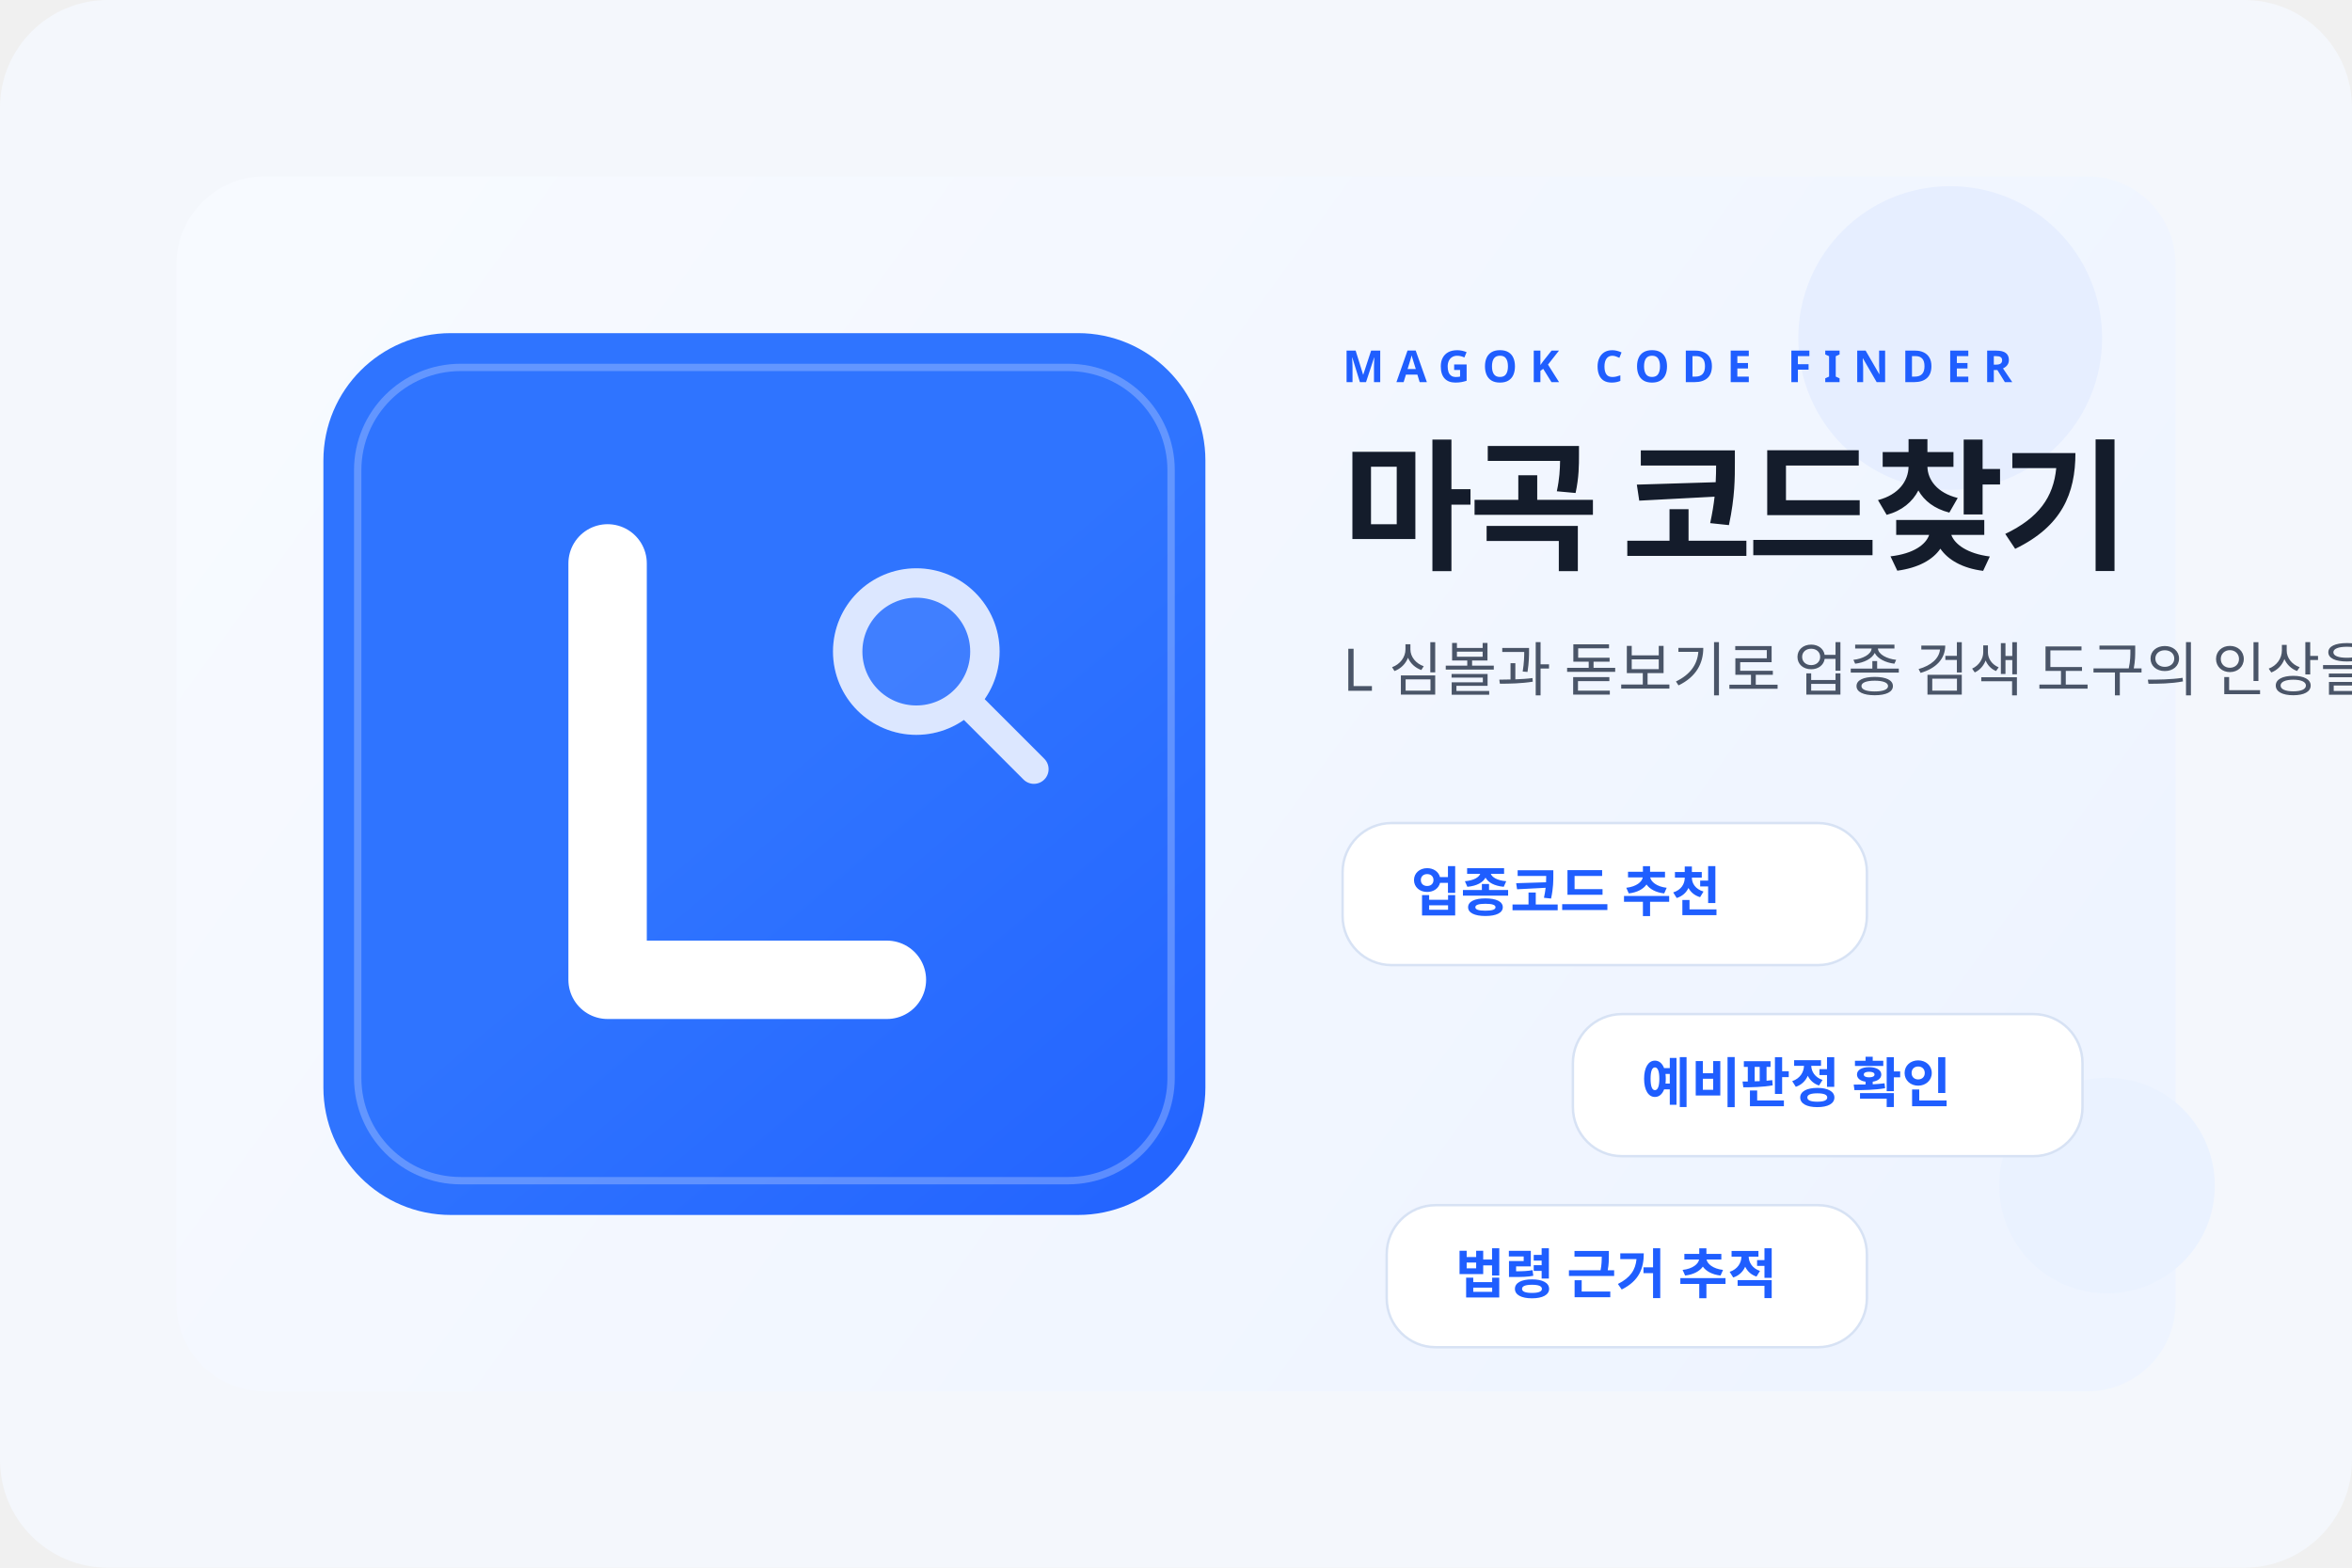
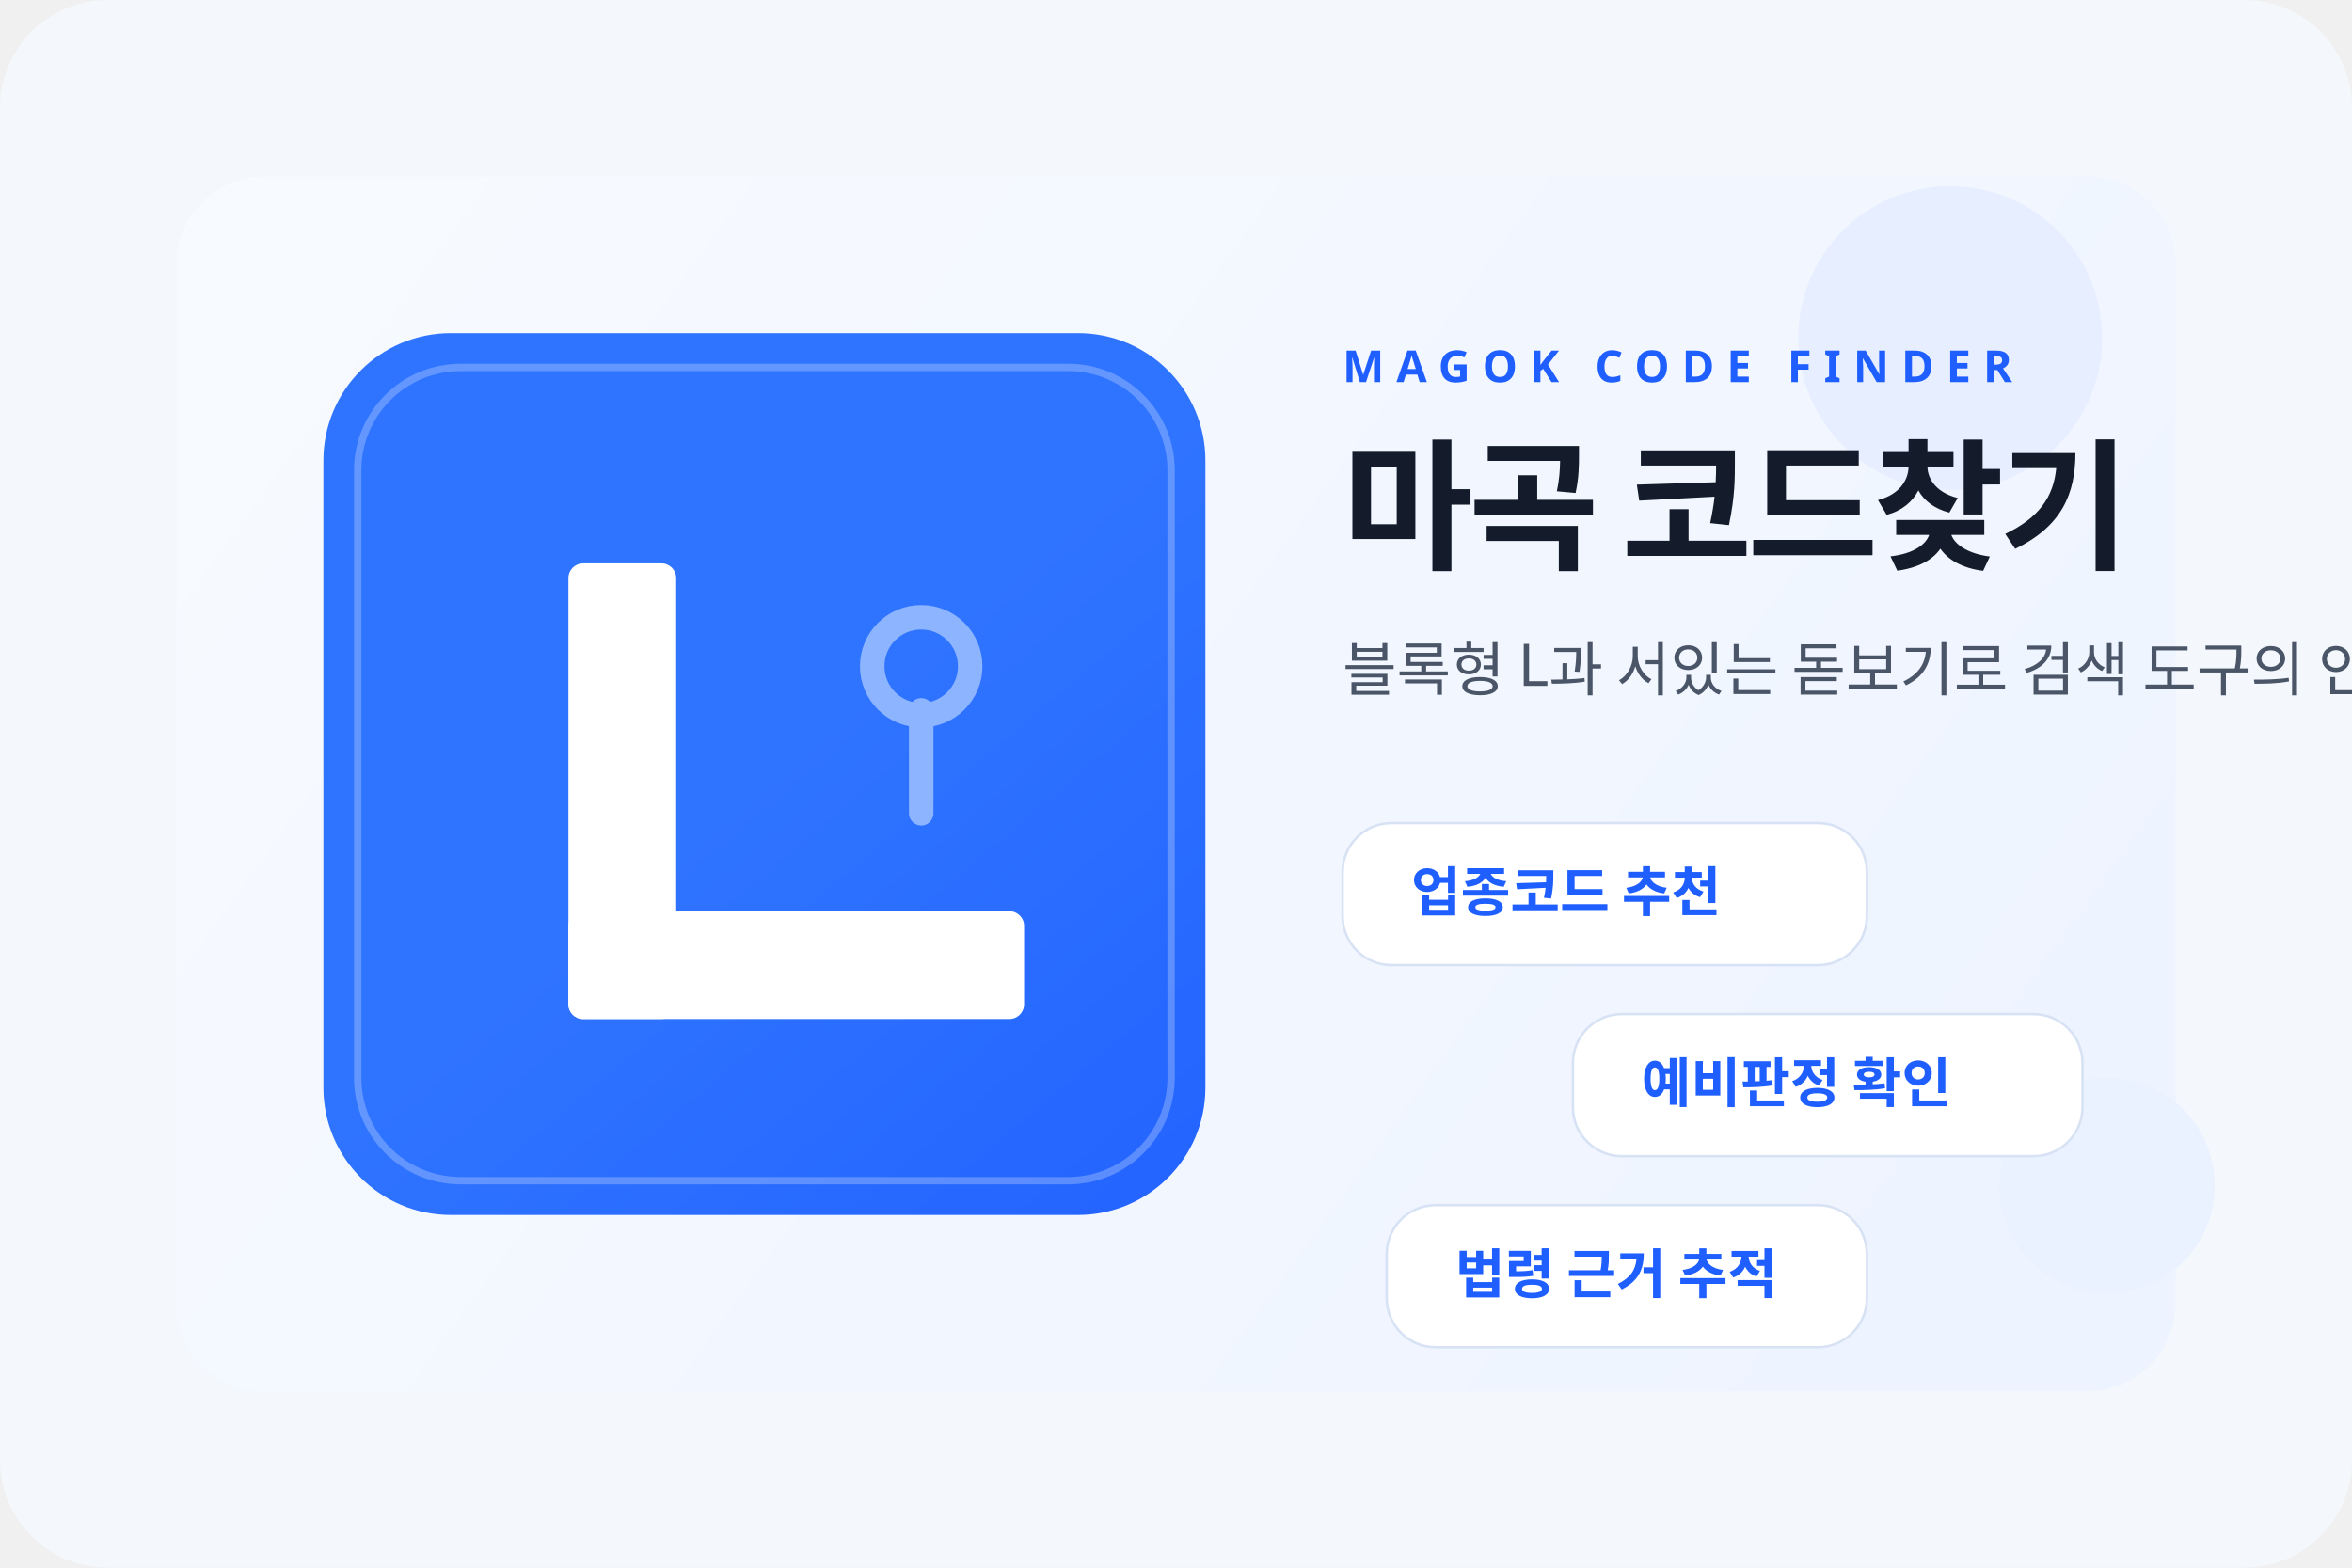
<svg xmlns="http://www.w3.org/2000/svg" viewBox="0 0 960 640" role="img" aria-label="마곡 코드찾기 일러스트">
  <defs>
    <linearGradient id="illustration-panel" x1="138" y1="84" x2="776" y2="546" gradientUnits="userSpaceOnUse">
      <stop offset="0" stop-color="#F7FAFF" />
      <stop offset="1" stop-color="#EEF4FF" />
    </linearGradient>
    <linearGradient id="illustration-badge" x1="208" y1="156" x2="422" y2="410" gradientUnits="userSpaceOnUse">
      <stop offset="0" stop-color="#2F74FF" />
      <stop offset="1" stop-color="#1F5EFF" />
    </linearGradient>
  </defs>
  <rect width="960" height="640" rx="44" fill="#F4F7FC" />
  <rect x="72" y="72" width="816" height="496" rx="36" fill="url(#illustration-panel)" />
  <circle cx="796" cy="138" r="62" fill="#E6EEFF" />
  <circle cx="860" cy="484" r="44" fill="#EAF2FF" />
  <g transform="translate(132 136)">
    <rect width="360" height="360" rx="52" fill="url(#illustration-badge)" />
    <rect x="14" y="14" width="332" height="332" rx="42" fill="none" stroke="#DCE7FF" stroke-opacity="0.3" stroke-width="3" />
-     <path d="M116 94V264H230" fill="none" stroke="#FFFFFF" stroke-width="32" stroke-linecap="round" stroke-linejoin="round" />
-     <circle cx="242" cy="130" r="34" fill="#8CB4FF" fill-opacity="0.18" />
-     <circle cx="242" cy="130" r="28" fill="none" stroke="#DCE7FF" stroke-width="12" />
-     <path d="M262 150L290 178" stroke="#DCE7FF" stroke-width="12" stroke-linecap="round" />
+     <rect x="100" y="94" width="44" height="186" rx="6" fill="#FFFFFF" />
+     <rect x="100" y="236" width="186" height="44" rx="6" fill="#FFFFFF" />
+     <circle cx="244" cy="136" r="20" fill="none" stroke="#8CB4FF" stroke-width="10" />
+     <path d="M244 154V196" stroke="#8CB4FF" stroke-width="10" stroke-linecap="round" />
  </g>
  <g transform="translate(548 156)">
    <text x="0" y="0" fill="#1F5EFF" font-family="'Pretendard', 'Apple SD Gothic Neo', 'Malgun Gothic', sans-serif" font-size="18" font-weight="700" letter-spacing="5">
      MAGOK CODE FINDER
    </text>
    <text x="0" y="72" fill="#141C2B" font-family="'Gmarket Sans', 'Pretendard', 'Apple SD Gothic Neo', 'Malgun Gothic', sans-serif" font-size="58" font-weight="700" letter-spacing="-2">
      마곡 코드찾기
    </text>
    <text x="0" y="126" fill="#4A5568" font-family="'Pretendard', 'Apple SD Gothic Neo', 'Malgun Gothic', sans-serif" font-size="24" font-weight="500">
-       L 심볼과 돋보기로 업종 검색 도구의 인상을 단순하게 담았습니다.
+       블록형 L과 서있는 돋보기로 검색 도구의 인상을 더 또렷하게 담았습니다.
    </text>
    <g transform="translate(0 180)">
      <rect width="214" height="58" rx="20" fill="#FFFFFF" stroke="#D7E2F4" />
      <text x="28" y="36" fill="#1F5EFF" font-family="'Pretendard', 'Apple SD Gothic Neo', 'Malgun Gothic', sans-serif" font-size="22" font-weight="700">
        업종코드 추천
      </text>
    </g>
    <g transform="translate(94 258)">
      <rect width="208" height="58" rx="20" fill="#FFFFFF" stroke="#D7E2F4" />
      <text x="28" y="36" fill="#1F5EFF" font-family="'Pretendard', 'Apple SD Gothic Neo', 'Malgun Gothic', sans-serif" font-size="22" font-weight="700">
        예비판정 확인
      </text>
    </g>
    <g transform="translate(18 336)">
      <rect width="196" height="58" rx="20" fill="#FFFFFF" stroke="#D7E2F4" />
      <text x="28" y="36" fill="#1F5EFF" font-family="'Pretendard', 'Apple SD Gothic Neo', 'Malgun Gothic', sans-serif" font-size="22" font-weight="700">
        법령 근거 추적
      </text>
    </g>
  </g>
</svg>
